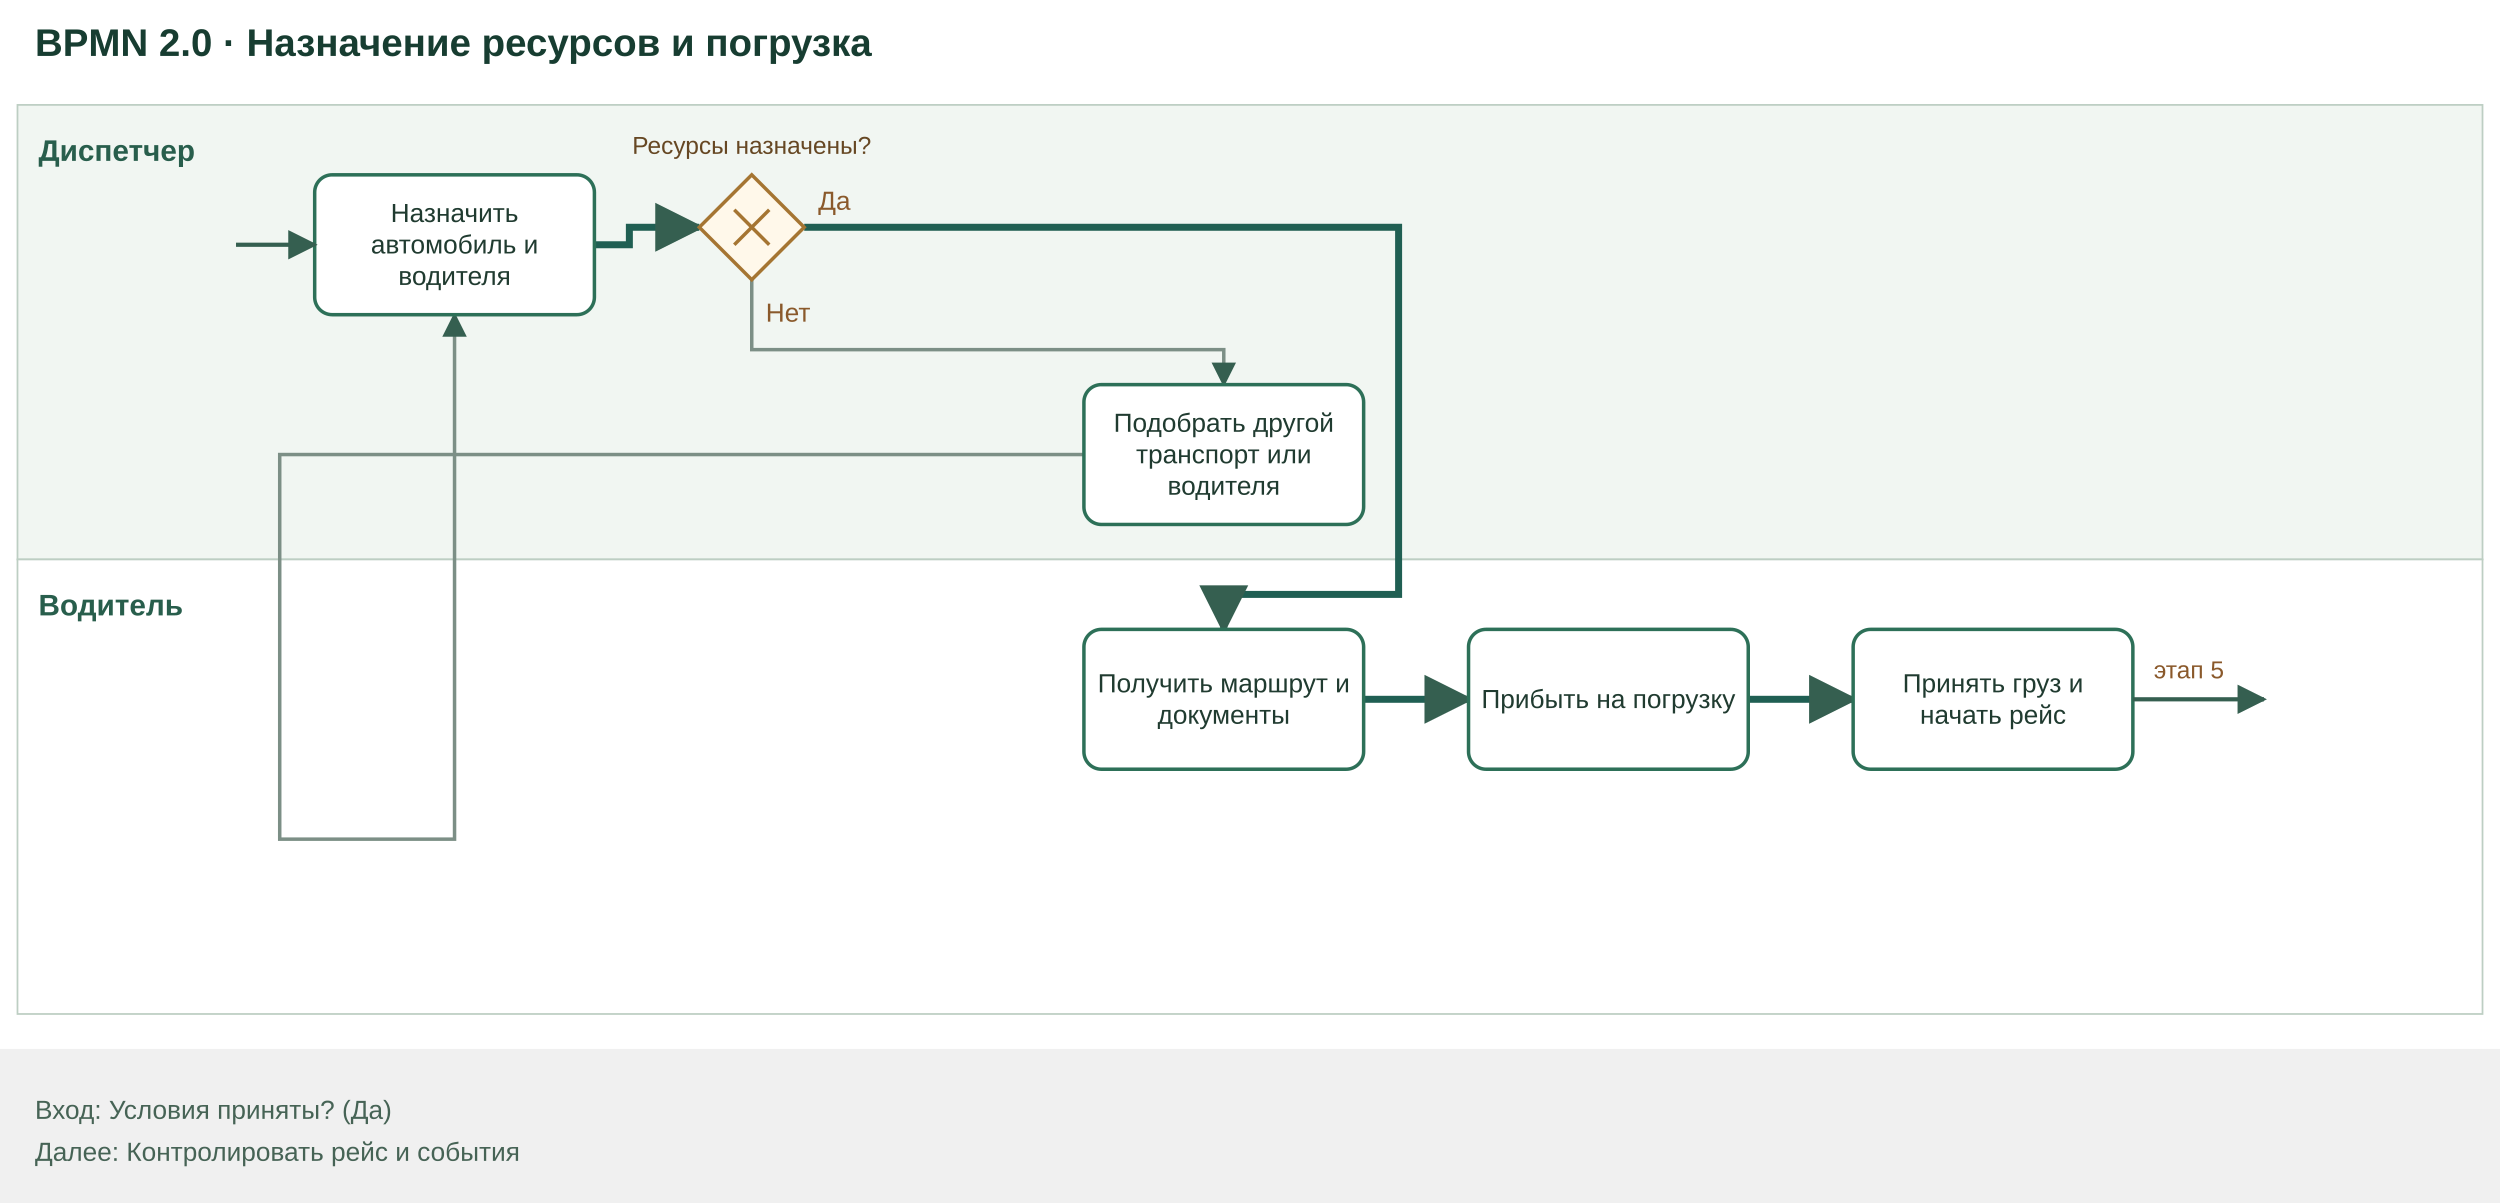
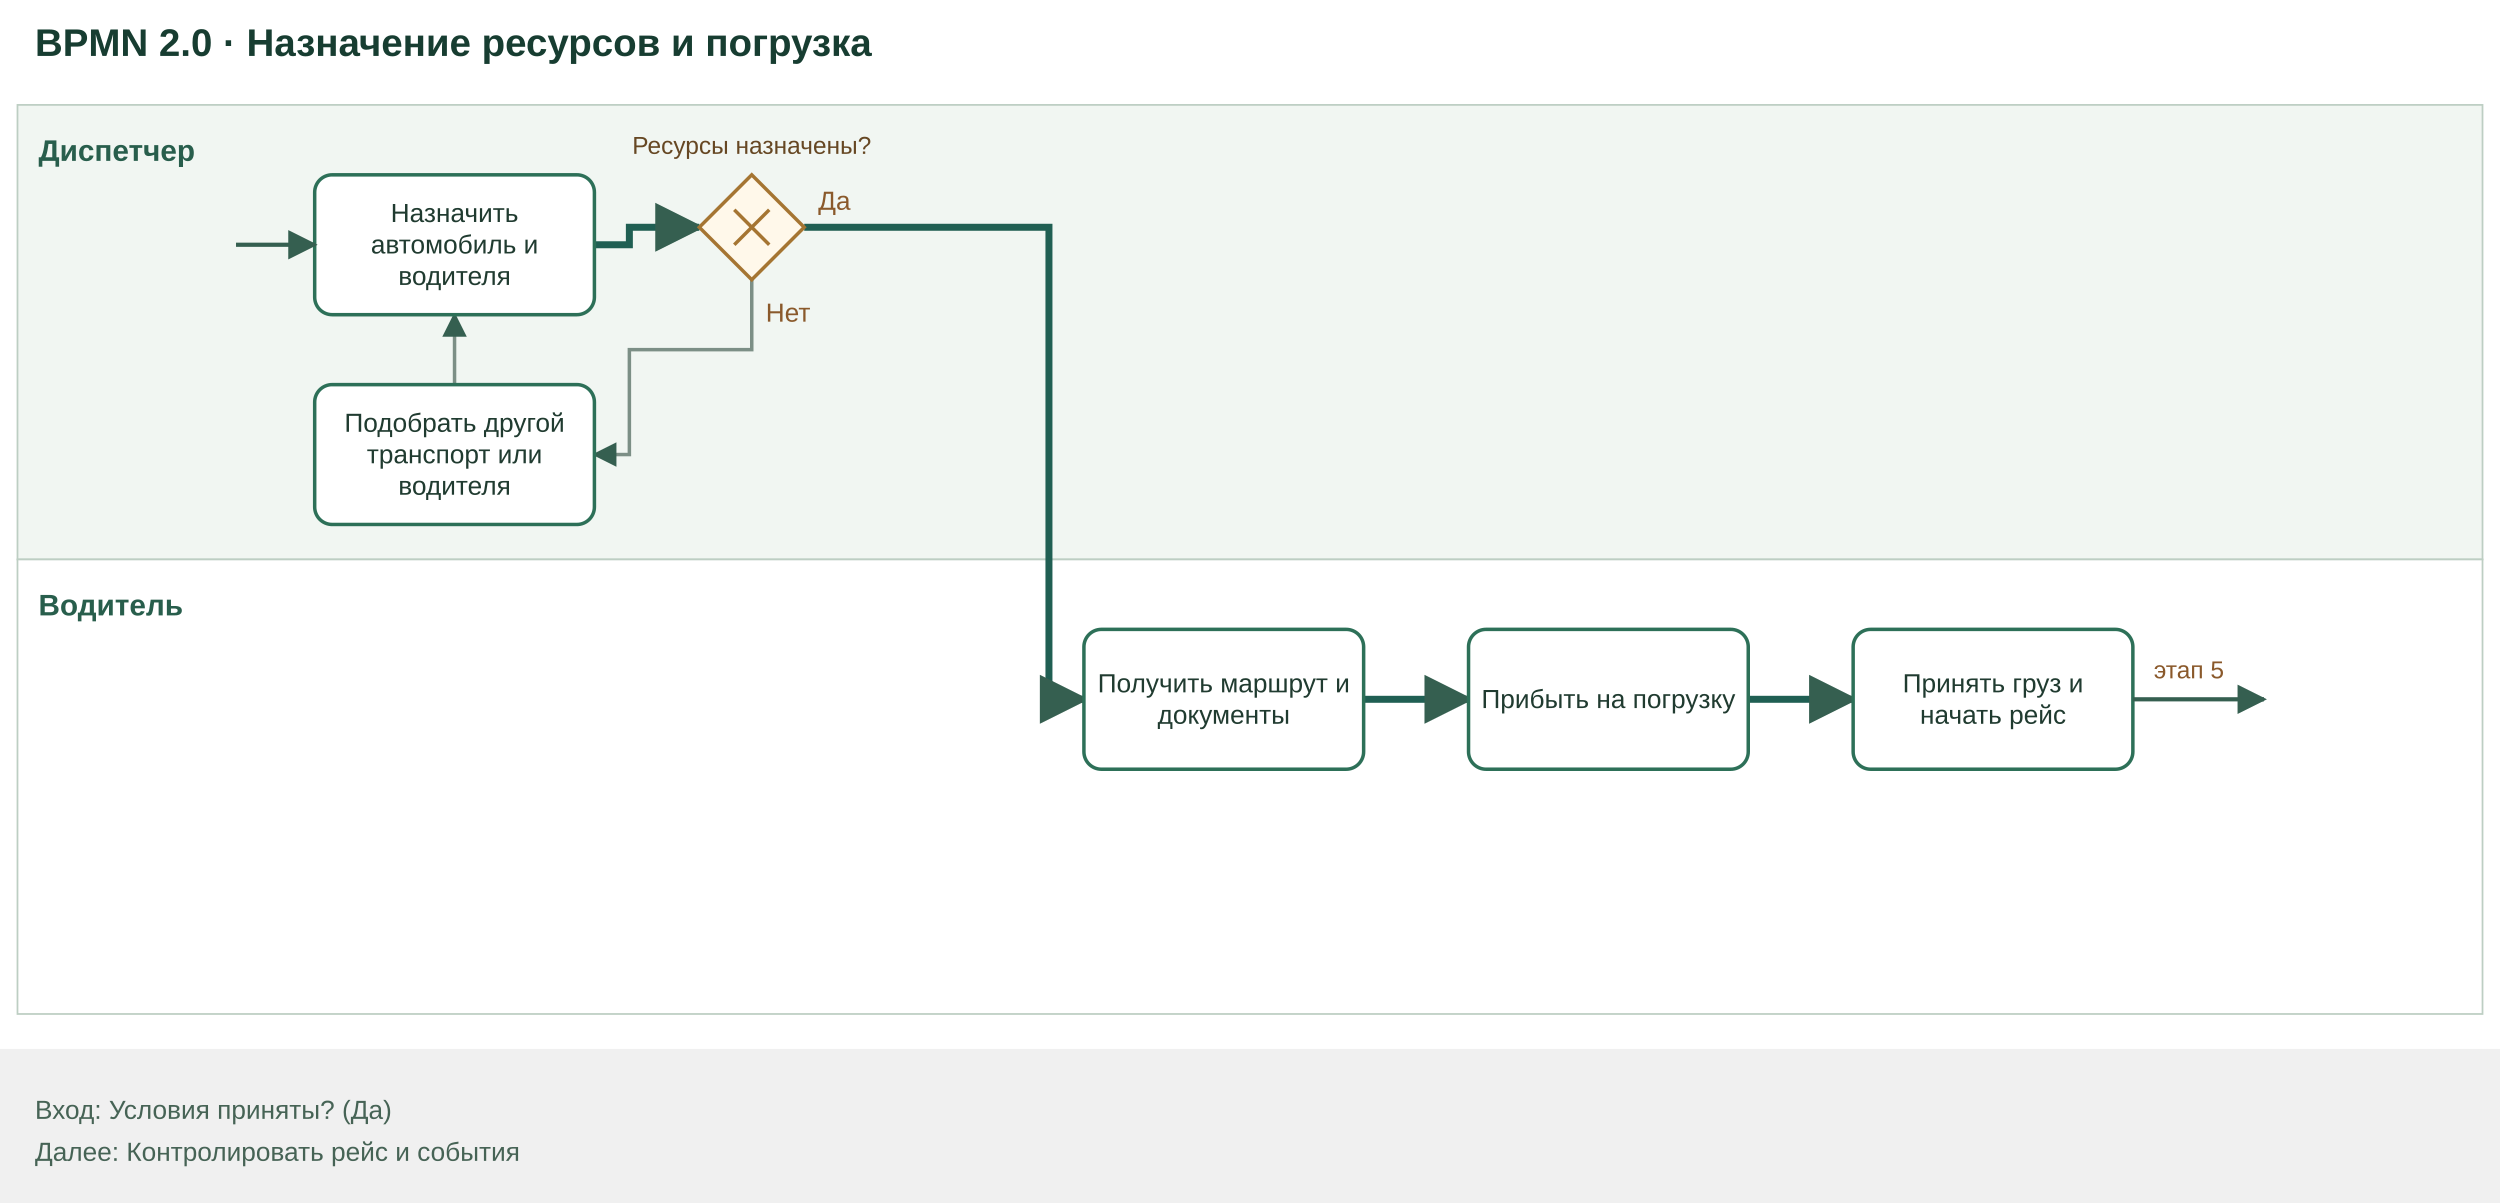
<svg xmlns="http://www.w3.org/2000/svg" width="1430" height="688" viewBox="0 0 1430 688" role="img" aria-label="Назначение ресурсов и погрузка">
  <defs>
    <marker id="arrow" viewBox="0 0 10 10" refX="9" refY="5" markerWidth="7" markerHeight="7" orient="auto">
      <path d="M0 0L10 5L0 10Z" fill="#355f50" />
    </marker>
  </defs>
  <rect width="1430" height="600" fill="white" />
  <text x="20" y="32" font-family="Arial" font-size="22" font-weight="bold" fill="#173d31">BPMN 2.0 · Назначение ресурсов и погрузка</text>
  <rect x="10" y="60" width="1410" height="260" fill="#f1f6f2" stroke="#bdcec3" />
  <text x="22" y="92" font-family="Arial" font-size="17" font-weight="bold" fill="#285e4c">Диспетчер</text>
  <rect x="10" y="320" width="1410" height="260" fill="white" stroke="#bdcec3" />
  <text x="22" y="352" font-family="Arial" font-size="17" font-weight="bold" fill="#285e4c">Водитель</text>
  <polyline points="340,140 360,140 360,130 400,130" fill="none" stroke="#205f53" stroke-width="4" marker-end="url(#arrow)" />
  <polyline points="780,400 840,400" fill="none" stroke="#205f53" stroke-width="4" marker-end="url(#arrow)" />
  <polyline points="1000,400 1060,400" fill="none" stroke="#205f53" stroke-width="4" marker-end="url(#arrow)" />
-   <polyline points="430,160 430,200 700,200 700,220" fill="none" stroke="#7c8f86" stroke-width="2" marker-end="url(#arrow)" />
+   <polyline points="430,160 430,200 360,200 360,260 340,260" fill="none" stroke="#7c8f86" stroke-width="2" marker-end="url(#arrow)" />
  <text x="438" y="184" font-family="Arial" font-size="15" fill="#8a592b">Нет</text>
-   <polyline points="460,130 800,130 800,340 700,340 700,360" fill="none" stroke="#205f53" stroke-width="4" marker-end="url(#arrow)" />
+   <polyline points="460,130 600,130 600,400 620,400" fill="none" stroke="#205f53" stroke-width="4" marker-end="url(#arrow)" />
  <text x="468" y="120" font-family="Arial" font-size="15" fill="#8a592b">Да</text>
-   <polyline points="620,260 160,260 160,480 260,480 260,180" fill="none" stroke="#7c8f86" stroke-width="2" marker-end="url(#arrow)" />
+   <polyline points="260,220 260,180" fill="none" stroke="#7c8f86" stroke-width="2" marker-end="url(#arrow)" />
  <rect x="180" y="100" width="160" height="80" rx="10" fill="white" stroke="#2d7058" stroke-width="2" />
  <text x="260.0" y="127.0" text-anchor="middle" font-family="Arial" font-size="15" fill="#203b30">Назначить</text>
  <text x="260.0" y="145.0" text-anchor="middle" font-family="Arial" font-size="15" fill="#203b30">автомобиль и</text>
  <text x="260.0" y="163.0" text-anchor="middle" font-family="Arial" font-size="15" fill="#203b30">водителя</text>
  <path d="M430 100l30 30-30 30-30-30Z" fill="#fff8ea" stroke="#a57532" stroke-width="2" />
  <path d="M420 120l20 20m0-20-20 20" stroke="#a57532" stroke-width="2" />
  <text x="430" y="88" text-anchor="middle" font-family="Arial" font-size="14" fill="#664723">Ресурсы назначены?</text>
-   <rect x="620" y="220" width="160" height="80" rx="10" fill="white" stroke="#2d7058" stroke-width="2" />
-   <text x="700.0" y="247.0" text-anchor="middle" font-family="Arial" font-size="15" fill="#203b30">Подобрать другой</text>
-   <text x="700.0" y="265.0" text-anchor="middle" font-family="Arial" font-size="15" fill="#203b30">транспорт или</text>
-   <text x="700.0" y="283.0" text-anchor="middle" font-family="Arial" font-size="15" fill="#203b30">водителя</text>
+   <rect x="180" y="220" width="160" height="80" rx="10" fill="white" stroke="#2d7058" stroke-width="2" />
+   <text x="260.0" y="247.0" text-anchor="middle" font-family="Arial" font-size="15" fill="#203b30">Подобрать другой</text>
+   <text x="260.0" y="265.0" text-anchor="middle" font-family="Arial" font-size="15" fill="#203b30">транспорт или</text>
+   <text x="260.0" y="283.0" text-anchor="middle" font-family="Arial" font-size="15" fill="#203b30">водителя</text>
  <rect x="620" y="360" width="160" height="80" rx="10" fill="white" stroke="#2d7058" stroke-width="2" />
  <text x="700.0" y="396.0" text-anchor="middle" font-family="Arial" font-size="15" fill="#203b30">Получить маршрут и</text>
  <text x="700.0" y="414.0" text-anchor="middle" font-family="Arial" font-size="15" fill="#203b30">документы</text>
  <rect x="840" y="360" width="160" height="80" rx="10" fill="white" stroke="#2d7058" stroke-width="2" />
  <text x="920.0" y="405.0" text-anchor="middle" font-family="Arial" font-size="15" fill="#203b30">Прибыть на погрузку</text>
  <rect x="1060" y="360" width="160" height="80" rx="10" fill="white" stroke="#2d7058" stroke-width="2" />
  <text x="1140.0" y="396.0" text-anchor="middle" font-family="Arial" font-size="15" fill="#203b30">Принять груз и</text>
  <text x="1140.0" y="414.0" text-anchor="middle" font-family="Arial" font-size="15" fill="#203b30">начать рейс</text>
  <path d="M1220 400l75 0" fill="none" stroke="#355f50" stroke-width="2.4" marker-end="url(#arrow)" />
  <text x="1232" y="388" font-family="Arial" font-size="14" fill="#8a592b">этап 5</text>
  <path d="M135 140h45" fill="none" stroke="#355f50" stroke-width="2.4" marker-end="url(#arrow)" />
  <text x="20" y="640" font-family="Arial" font-size="15" fill="#466355">Вход: Условия приняты? (Да)</text>
  <text x="20" y="664" font-family="Arial" font-size="15" fill="#466355">Далее: Контролировать рейс и события</text>
</svg>
